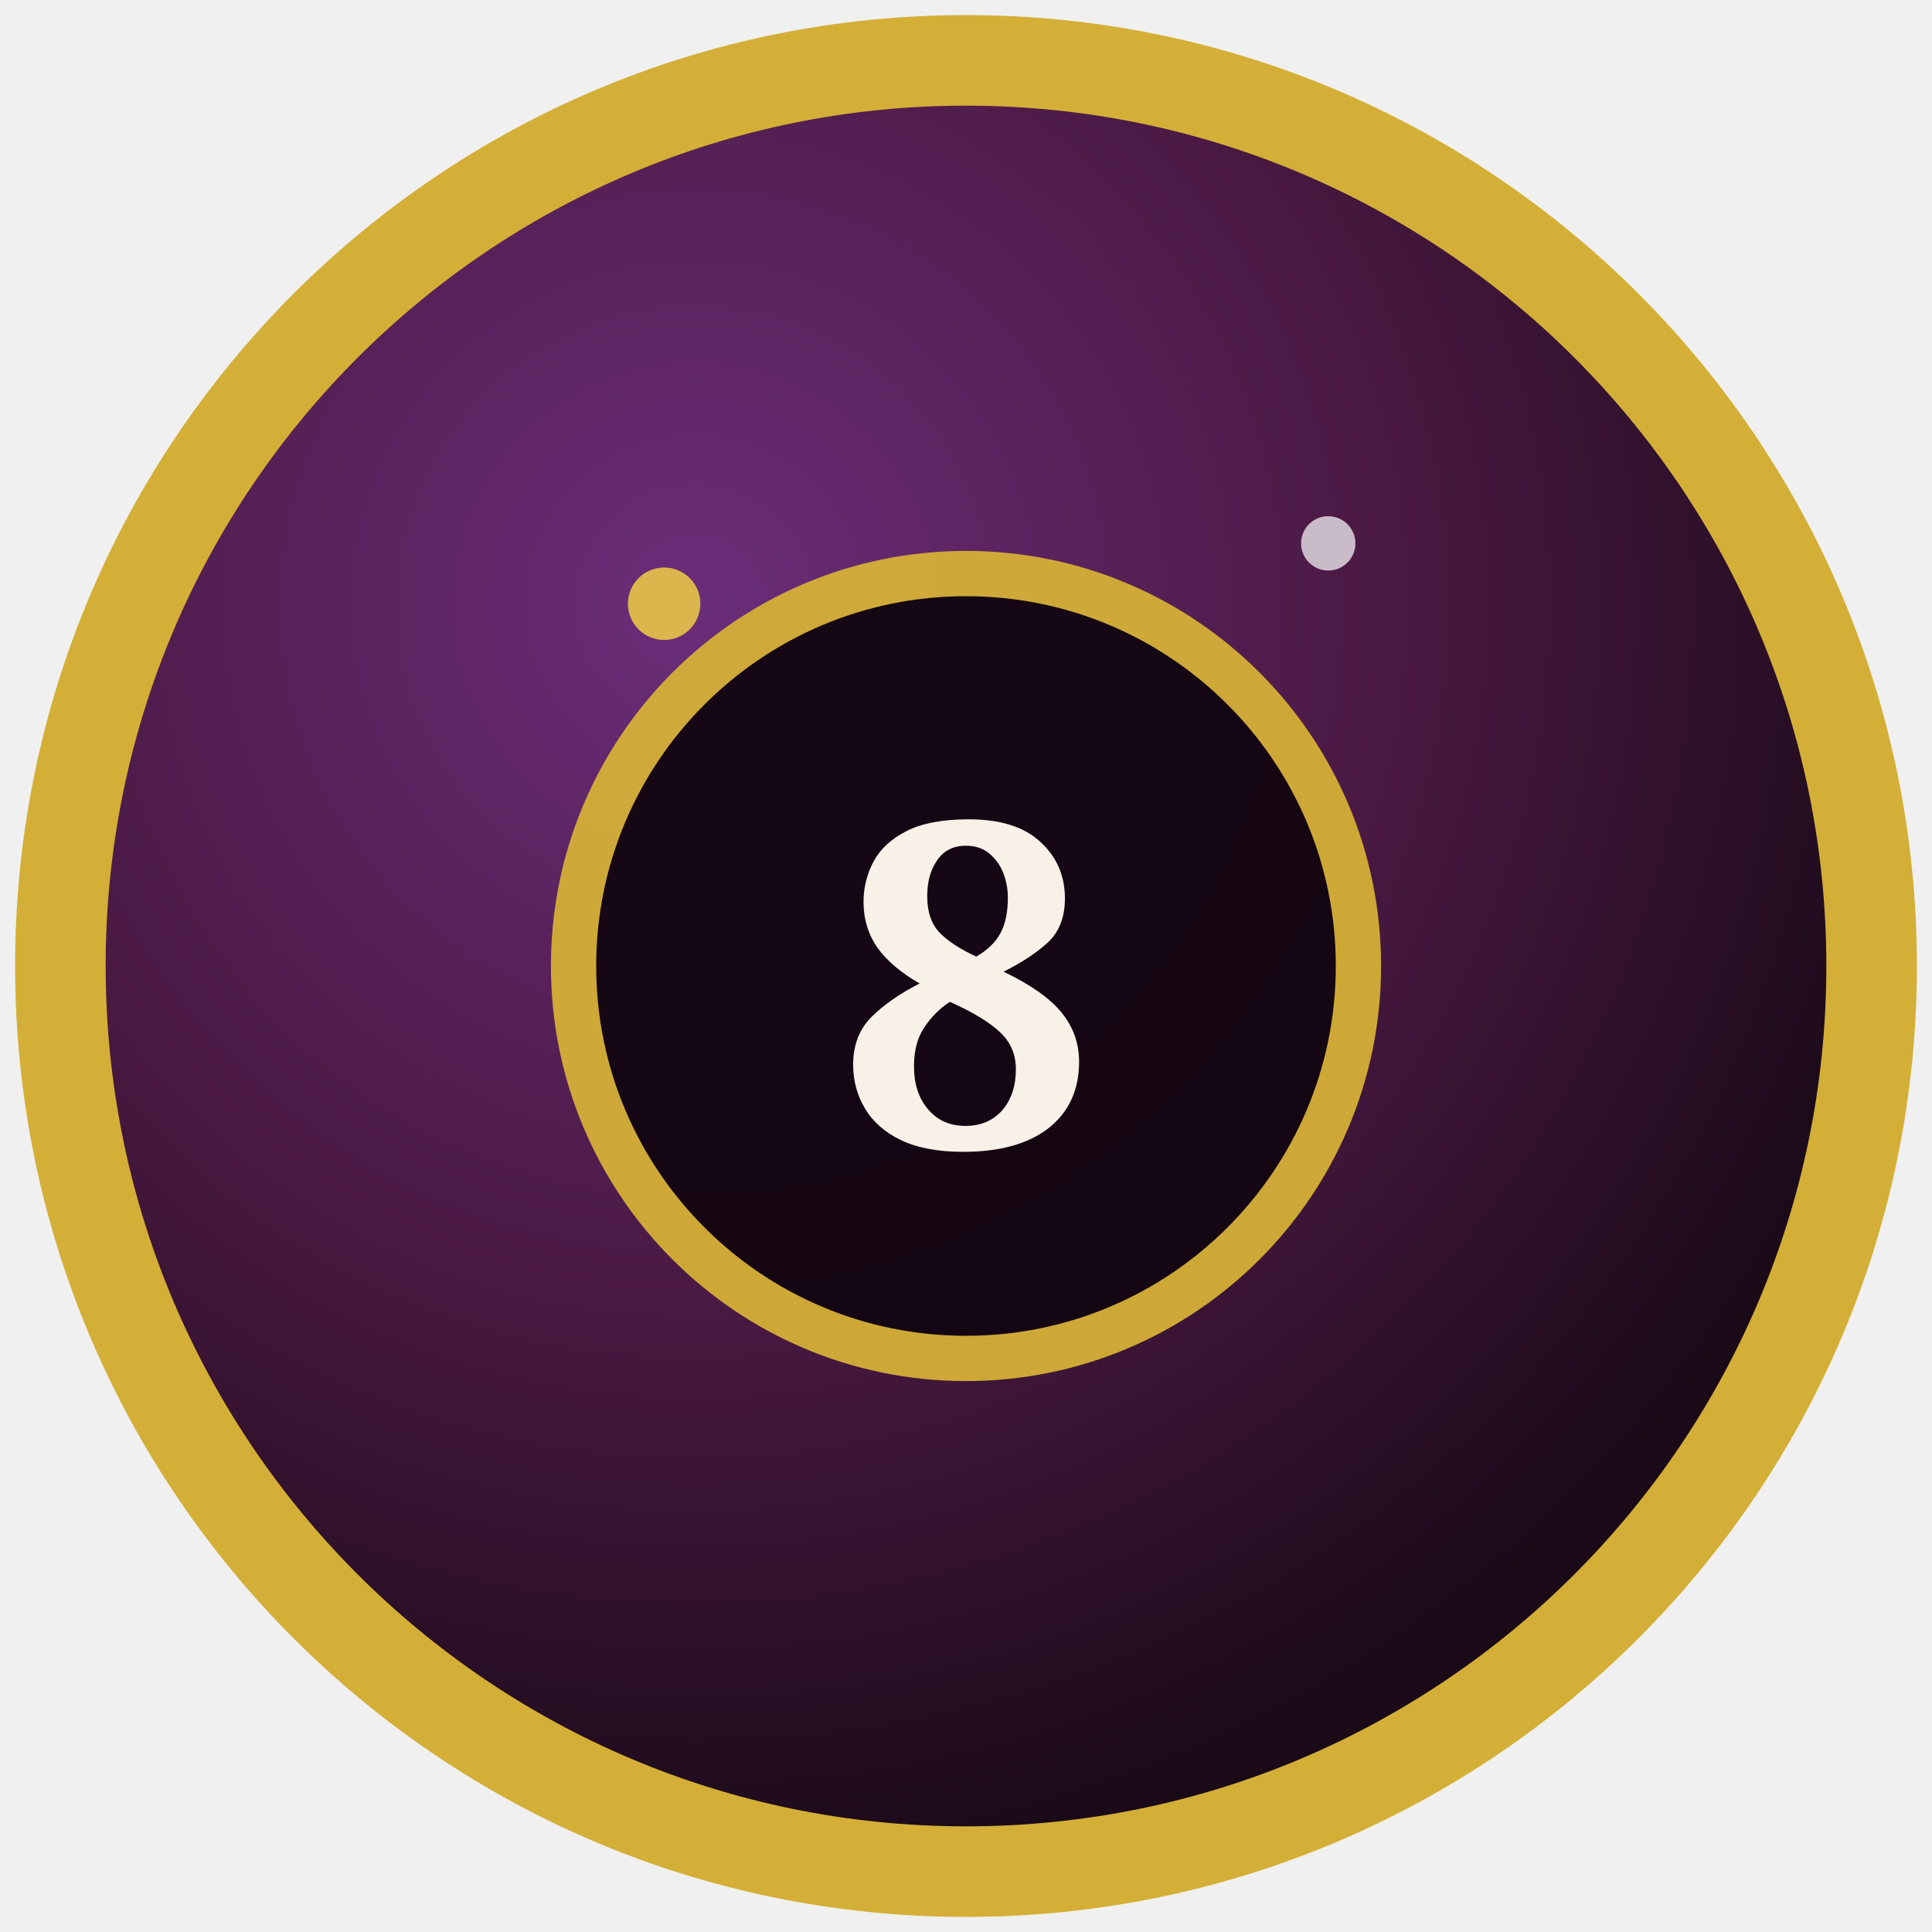
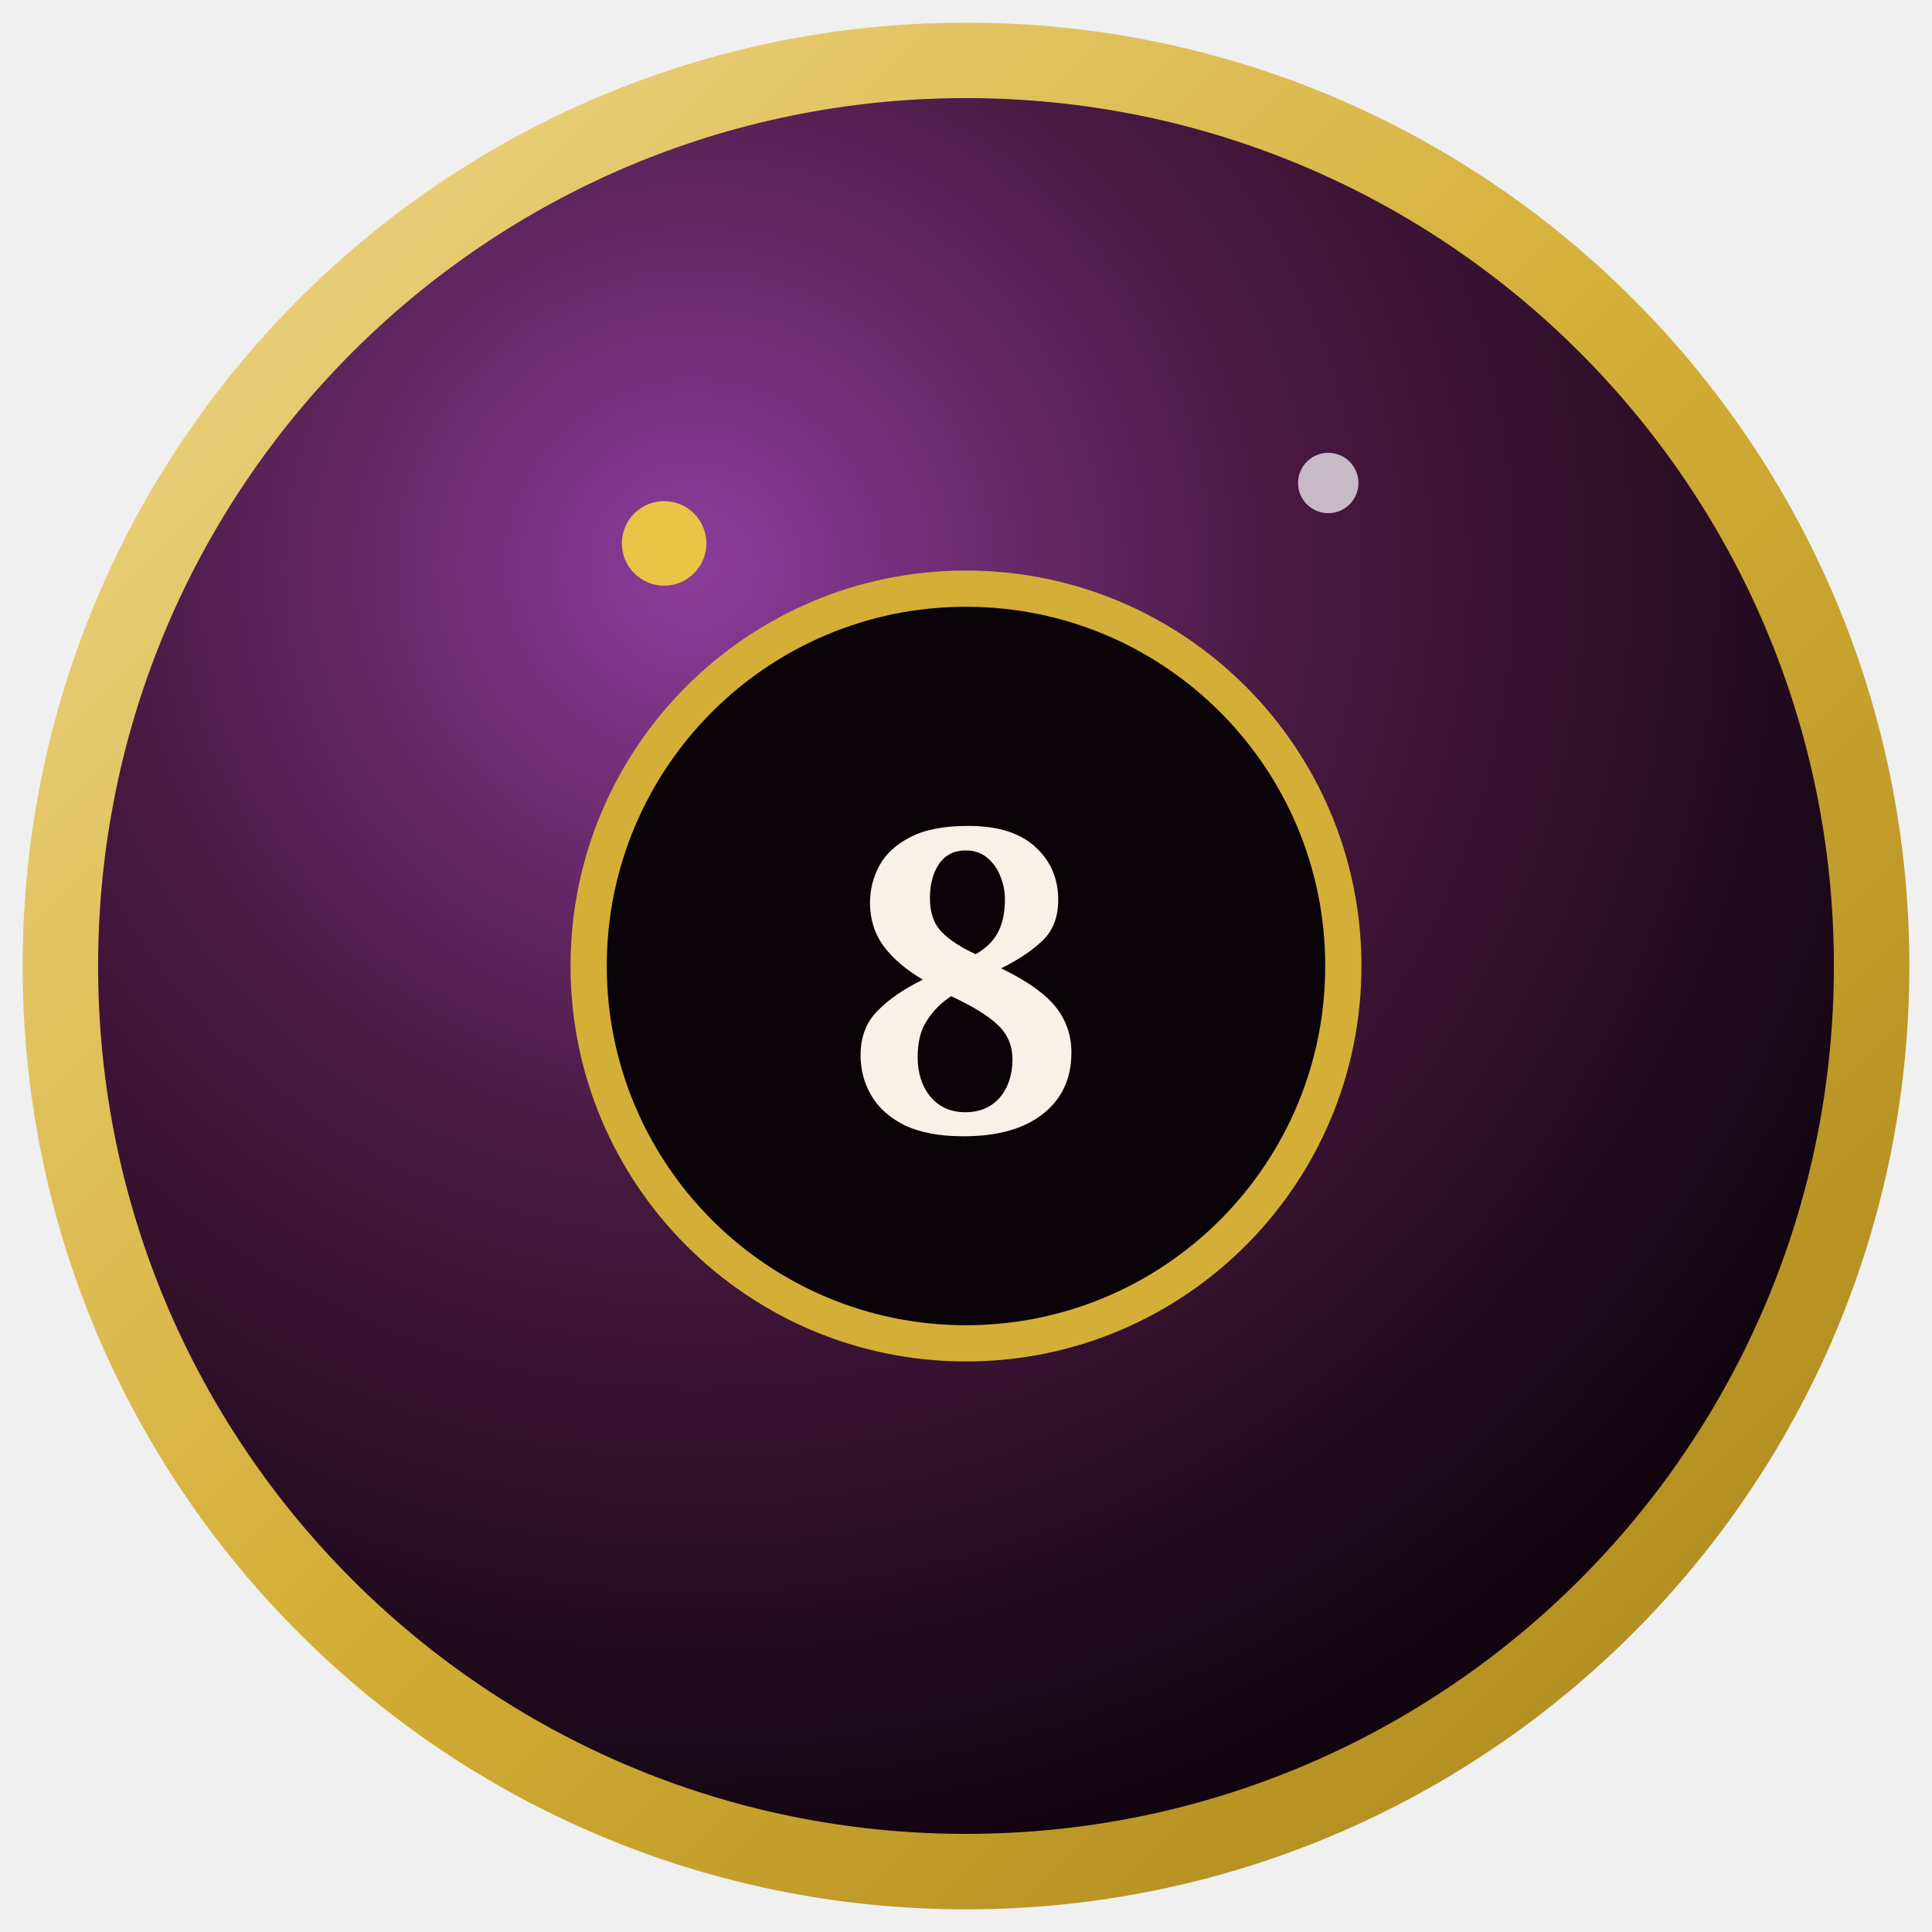
<svg xmlns="http://www.w3.org/2000/svg" viewBox="0 0 64 64" fill="none">
  <defs>
-     <radialGradient id="g" cx="35%" cy="30%" r="70%">
-       <stop offset="0%" stop-color="#6b2d7a" />
-       <stop offset="55%" stop-color="#4a1942" />
-       <stop offset="100%" stop-color="#1a0a18" />
+     <radialGradient id="g" cx="35%" cy="28%" r="72%">
+       <stop offset="0%" stop-color="#8b3d9b" />
+       <stop offset="45%" stop-color="#4a1942" />
+       <stop offset="100%" stop-color="#120510" />
    </radialGradient>
+     <linearGradient id="rim" x1="0%" y1="0%" x2="100%" y2="100%">
+       <stop offset="0%" stop-color="#f0d78c" />
+       <stop offset="50%" stop-color="#d4af37" />
+       <stop offset="100%" stop-color="#a8841a" />
+     </linearGradient>
  </defs>
-   <circle cx="32" cy="32" r="30" fill="url(#g)" stroke="#d4af37" stroke-width="3" />
-   <circle cx="32" cy="32" r="13" fill="#120510" stroke="#d4af37" stroke-width="1.5" opacity="0.95" />
-   <text x="32" y="38" text-anchor="middle" fill="#f7f1e8" font-size="15" font-family="Georgia, serif" font-weight="700">8</text>
-   <circle cx="22" cy="20" r="1.2" fill="#e8c547" opacity="0.9" />
-   <circle cx="44" cy="18" r="0.9" fill="#fff" opacity="0.7" />
+   <circle cx="32" cy="32" r="30" fill="url(#g)" stroke="url(#rim)" stroke-width="2.5" />
+   <circle cx="32" cy="32" r="12.5" fill="#0a0408" stroke="#d4af37" stroke-width="1.2" />
+   <text x="32" y="37.5" text-anchor="middle" fill="#f7f1e8" font-size="14" font-family="Georgia, serif" font-weight="700">8</text>
+   <circle cx="22" cy="18" r="1.4" fill="#e8c547" />
+   <circle cx="44" cy="16" r="1" fill="#fff" opacity="0.7" />
</svg>
